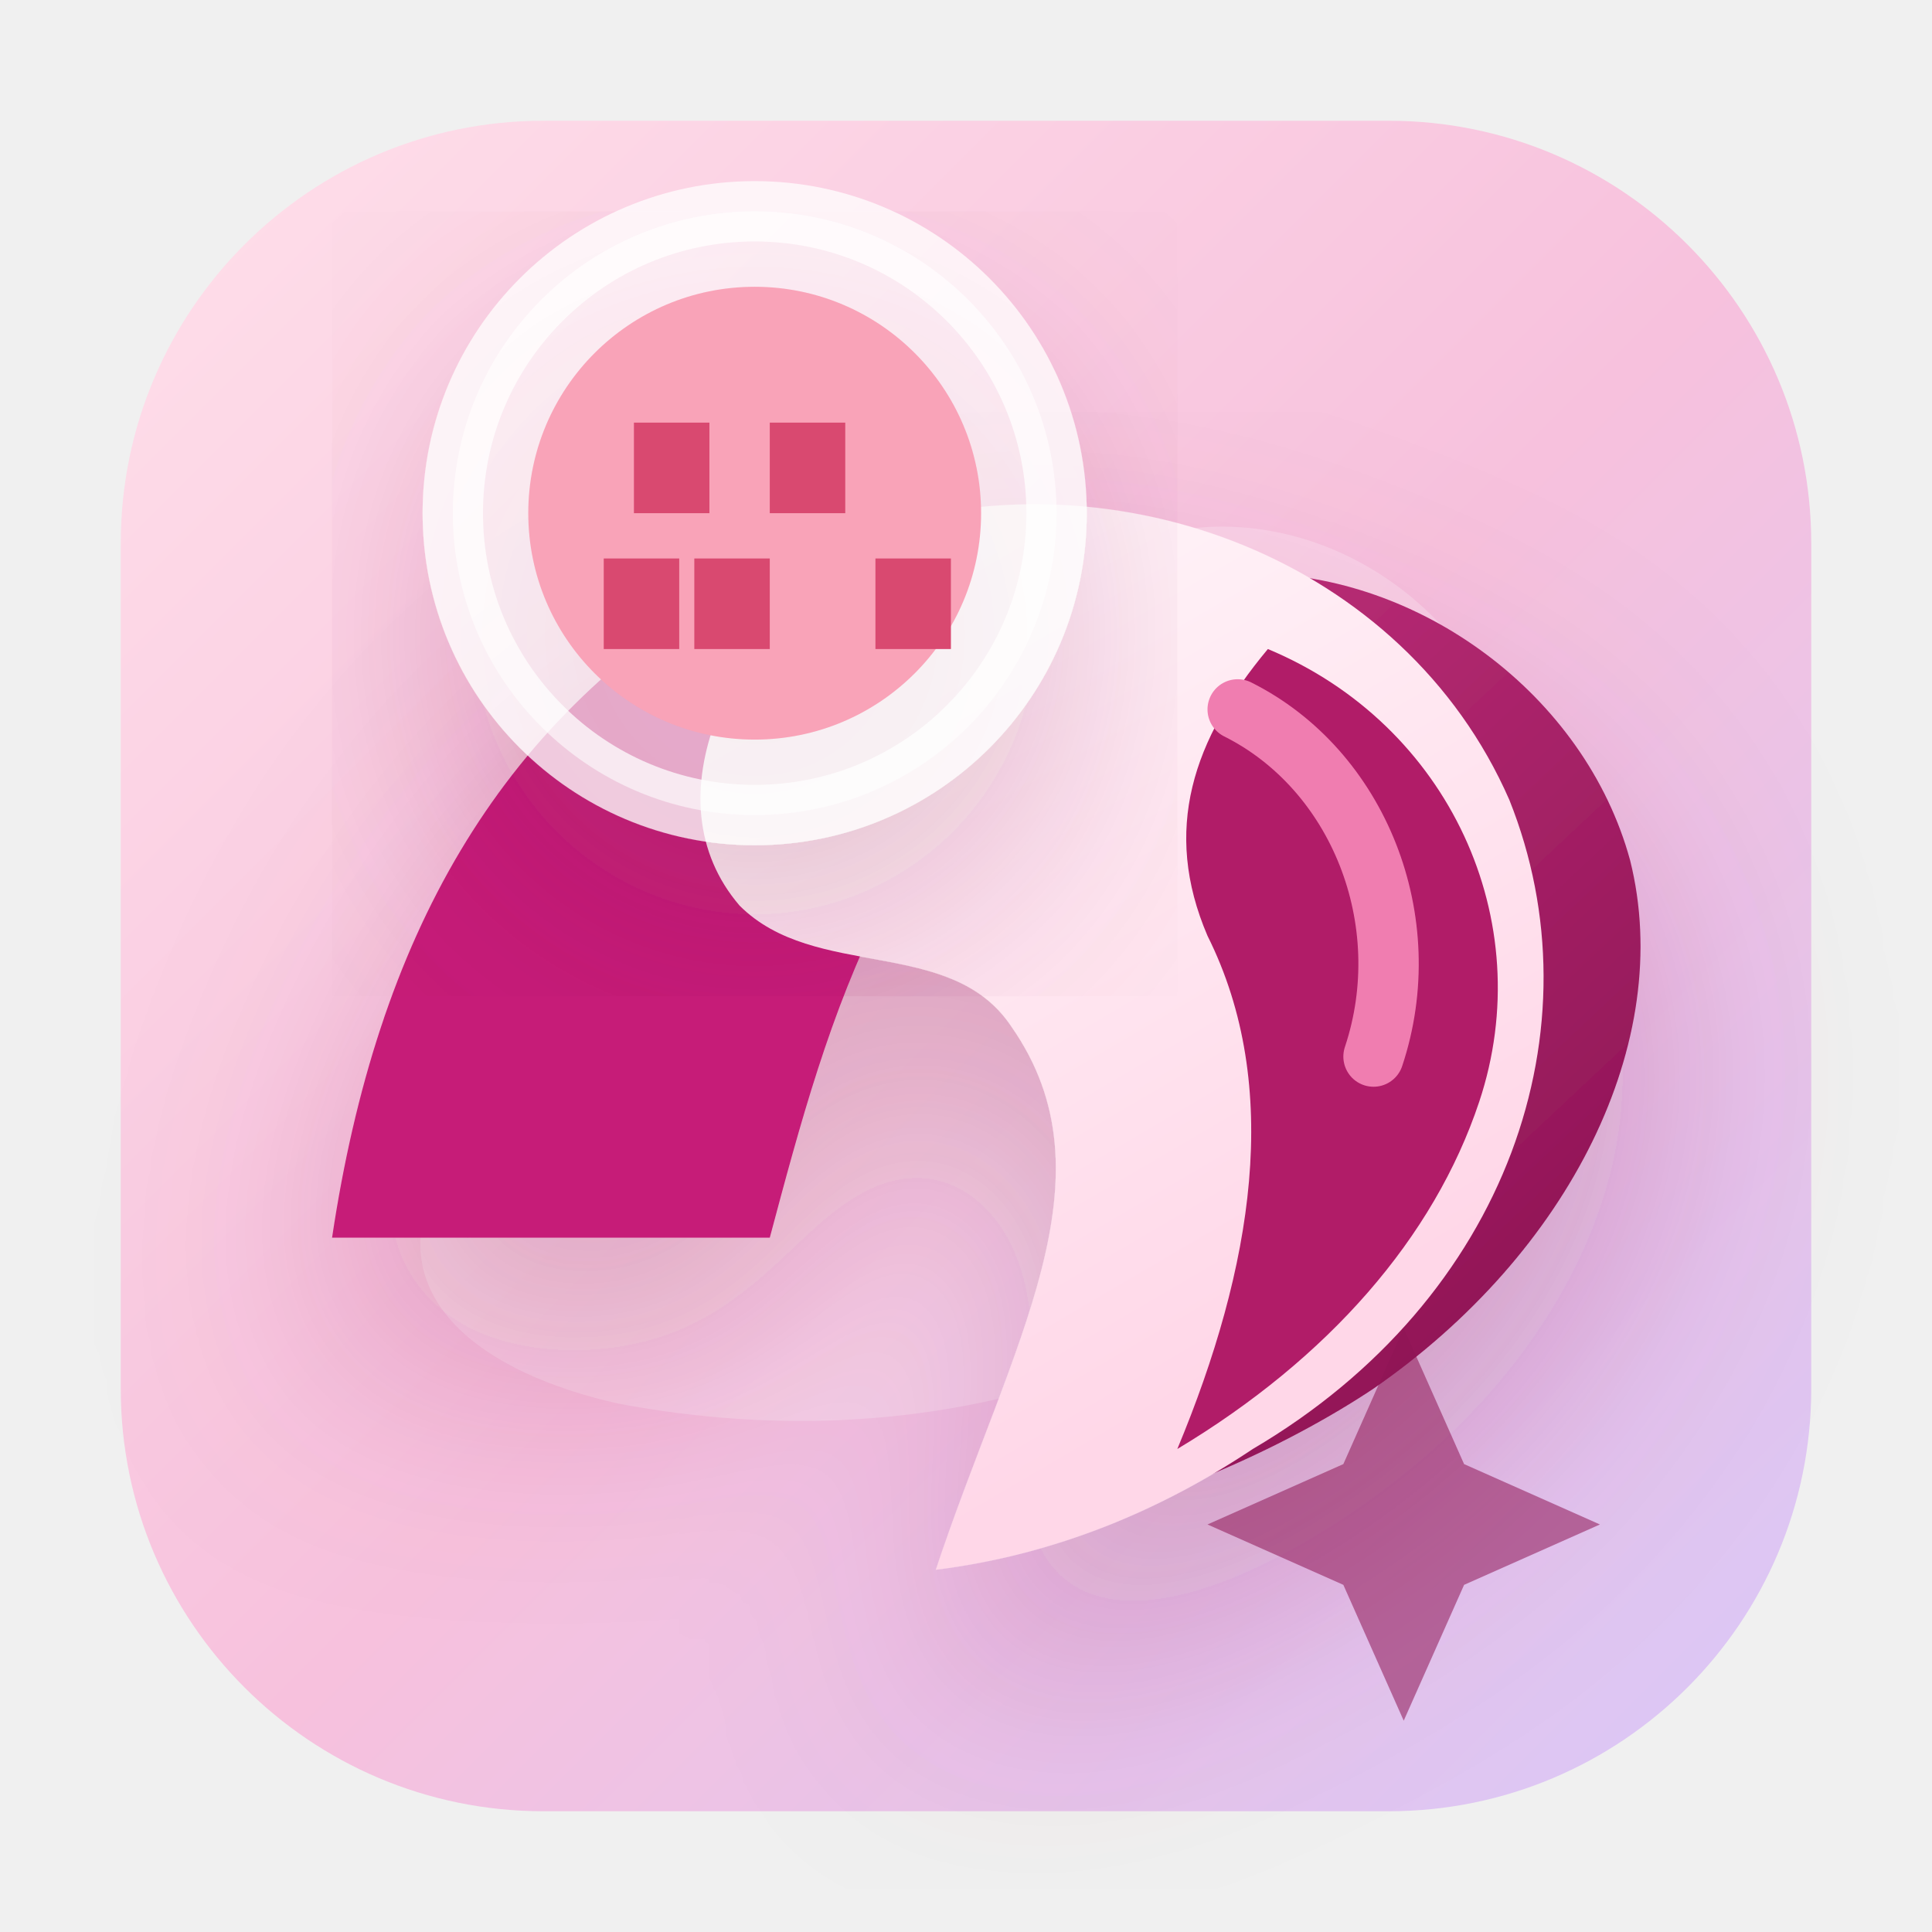
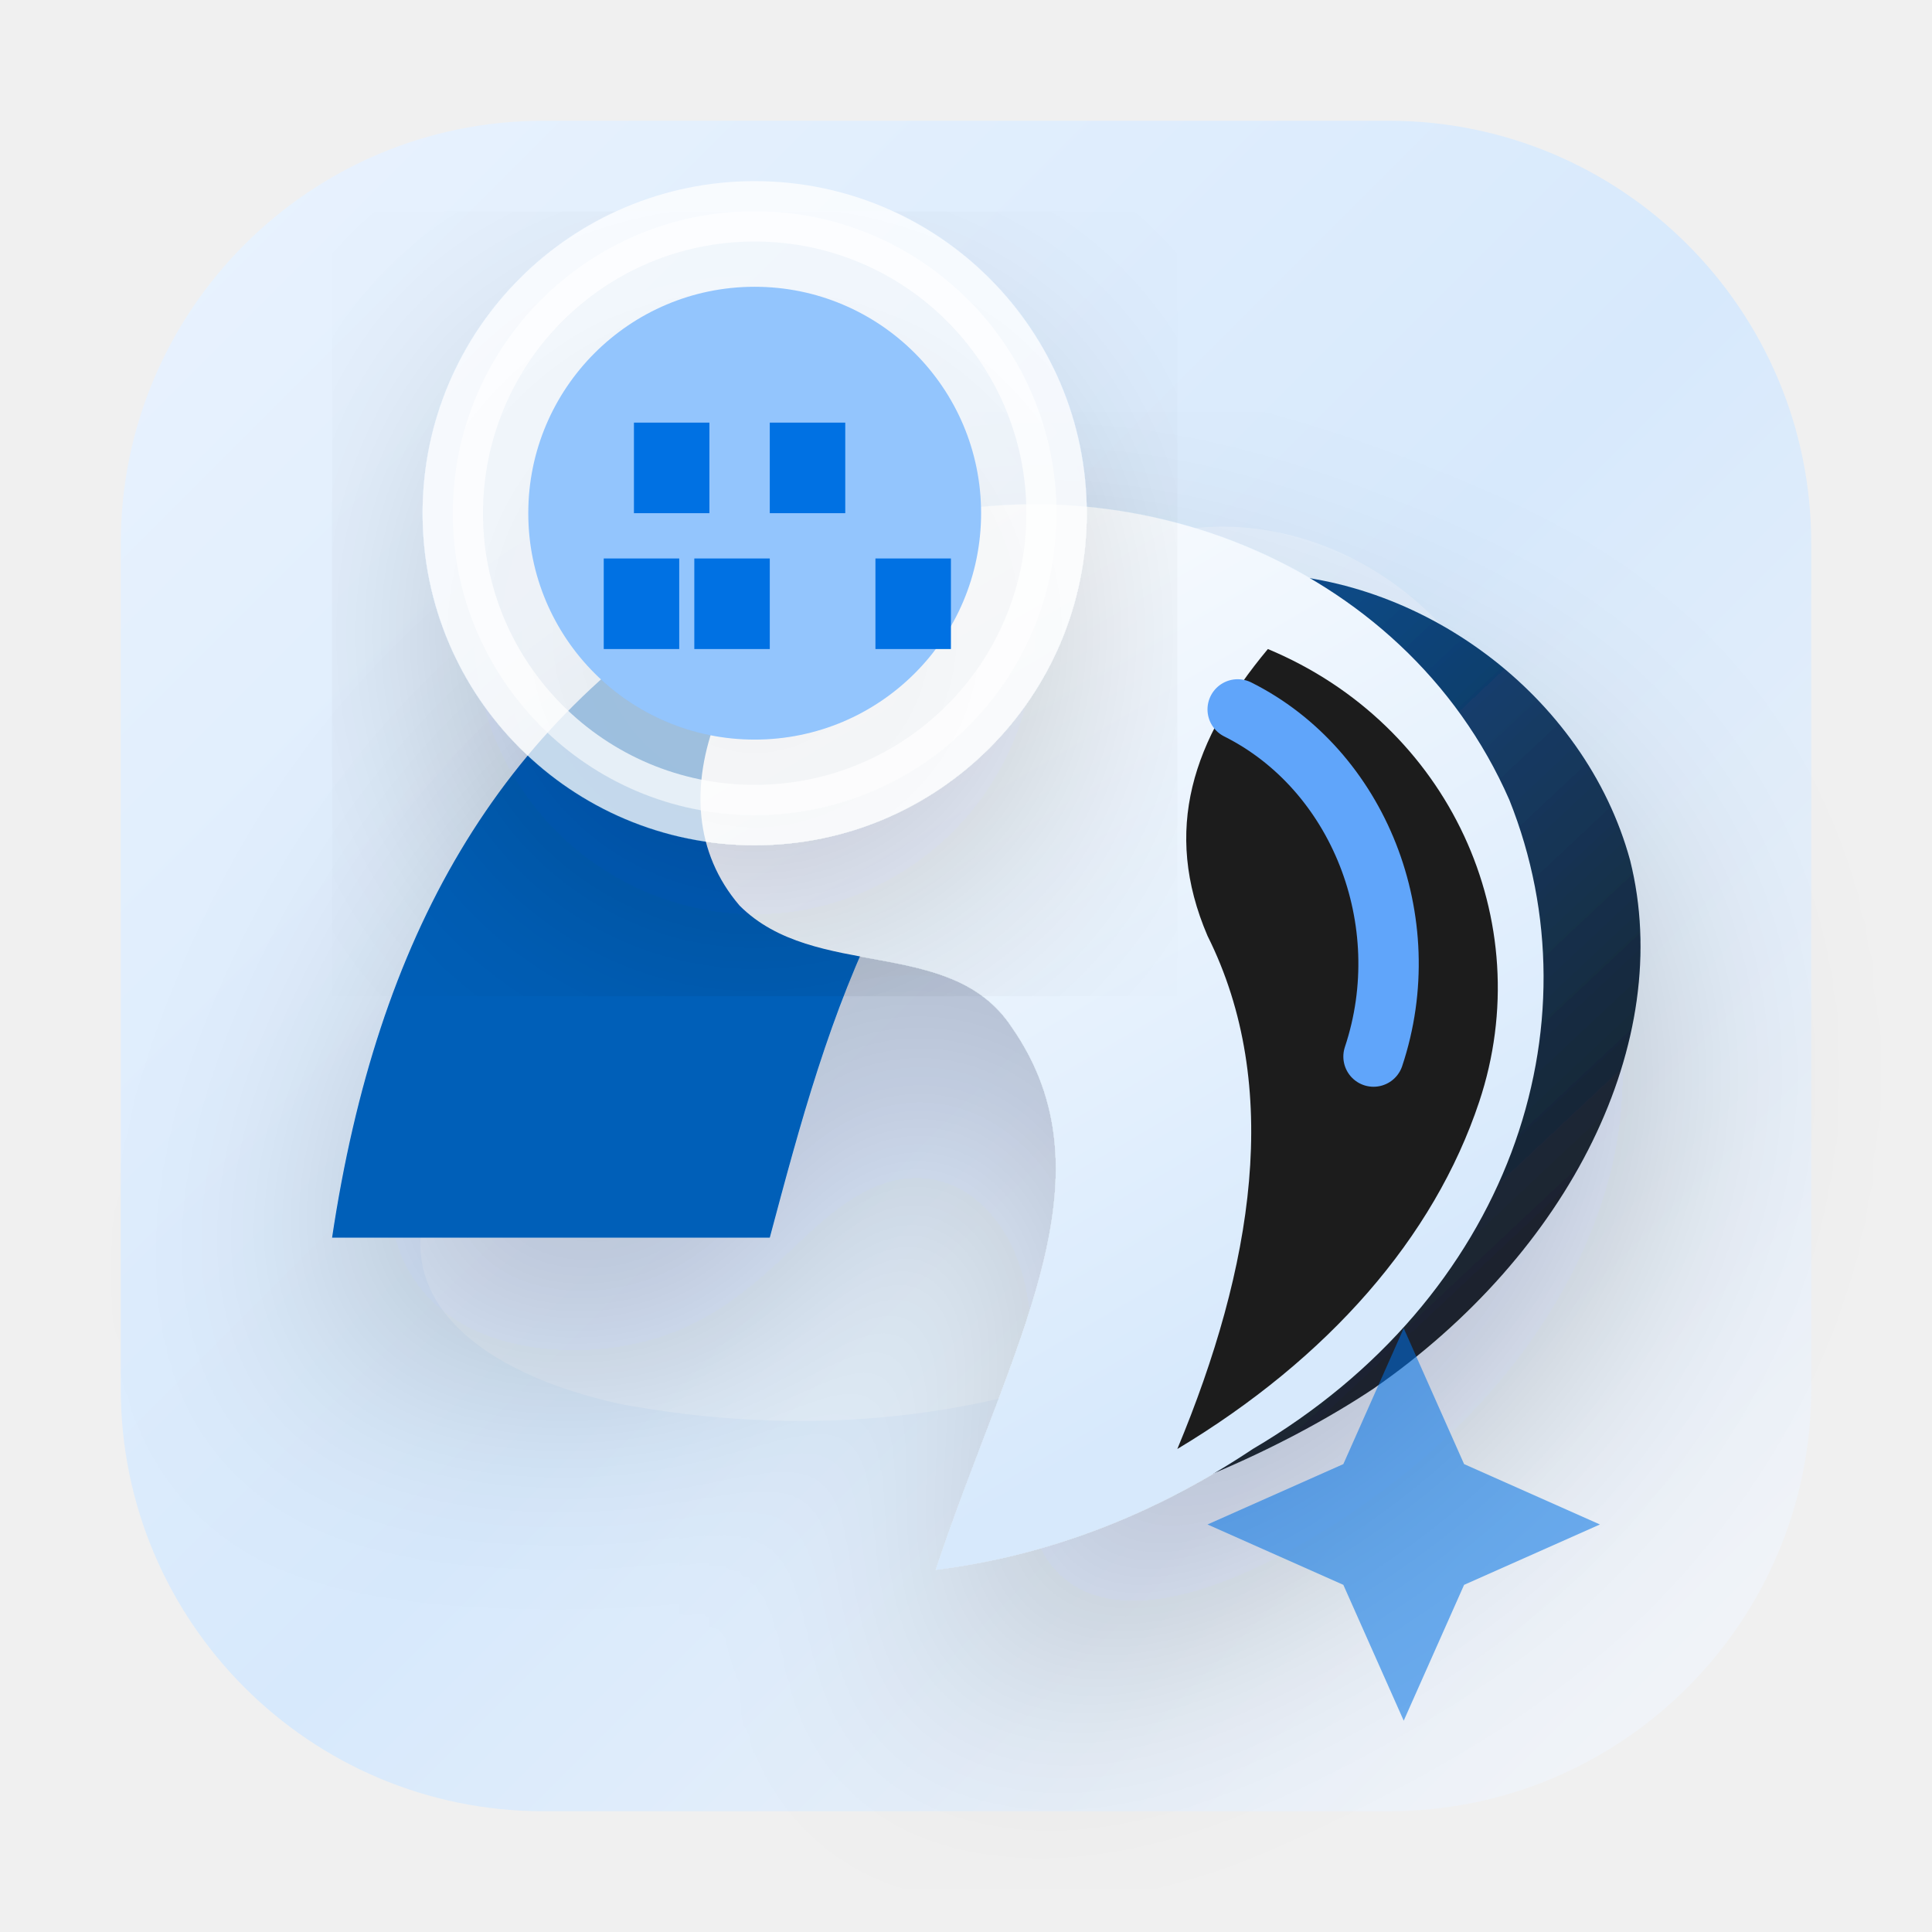
<svg xmlns="http://www.w3.org/2000/svg" viewBox="0 0 128 128">
  <defs>
    <linearGradient id="bg" x1="8" y1="8" x2="120" y2="120" gradientUnits="userSpaceOnUse">
-       <stop offset="0" stop-color="#FFE0EA" />
-       <stop offset="0.52" stop-color="#F7C1DD" />
-       <stop offset="1" stop-color="#D8C7F8" />
+       <stop offset="0" stop-color="#EAF3FE" />
+       <stop offset="0.52" stop-color="#D7E9FC" />
+       <stop offset="1" stop-color="#F5F5F7" />
    </linearGradient>
    <linearGradient id="hair" x1="31" y1="35" x2="92" y2="100" gradientUnits="userSpaceOnUse">
-       <stop offset="0" stop-color="#D83E8E" />
-       <stop offset="1" stop-color="#8E1454" />
+       <stop offset="0" stop-color="#0071E3" />
+       <stop offset="1" stop-color="#1D1D1F" />
    </linearGradient>
    <linearGradient id="face" x1="46" y1="34" x2="80" y2="92" gradientUnits="userSpaceOnUse">
-       <stop offset="0" stop-color="#FFF9FB" />
-       <stop offset="1" stop-color="#FFD7E8" />
+       <stop offset="0" stop-color="#FFFFFF" />
+       <stop offset="1" stop-color="#D7E9FC" />
    </linearGradient>
    <filter id="shadow" x="-20%" y="-20%" width="140%" height="150%">
-       <feDropShadow dx="0" dy="8" stdDeviation="8" flood-color="#8E1454" flood-opacity="0.25" />
+       <feDropShadow dx="0" dy="8" stdDeviation="8" flood-color="#1D1D1F" flood-opacity="0.20" />
    </filter>
  </defs>
  <rect x="8" y="8" width="112" height="112" rx="28" fill="url(#bg)" />
  <path d="M29 78c6-23 24-41 50-43 9-1 18 5 21 14 4 13-4 28-16 36-12 8-27 11-43 8-9-2-16-7-12-15z" fill="#FFFFFF" opacity="0.24" />
  <g filter="url(#shadow)">
    <path d="M31 82c5-24 24-42 52-44 11 0 22 8 25 19 3 12-4 26-17 35-6 4-15 8-22 9 7-12 11-23 8-34-4-15-20-22-36-18-8 8-12 18-10 33z" fill="url(#hair)" />
-     <path d="M48 39c-15 9-23 23-26 43h29c4-15 8-30 24-40-9-4-18-5-27-3z" fill="#C61B78" />
+     <path d="M48 39c-15 9-23 23-26 43h29c4-15 8-30 24-40-9-4-18-5-27-3z" fill="#005EB8" />
    <path d="M58 35c16-5 35 2 42 18 6 15 0 33-17 43-6 4-13 7-21 8 5-15 12-26 5-36-4-6-13-3-18-8-6-7-1-18 9-25z" fill="url(#face)" />
-     <path d="M84 43c12 5 18 18 14 30-3 9-10 17-20 23 5-12 7-24 2-34-3-7-1-13 4-19z" fill="#B11B68" />
-     <path d="M82 47c8 4 12 14 9 23" fill="none" stroke="#F07DB0" stroke-width="4" stroke-linecap="round" />
+     <path d="M84 43c12 5 18 18 14 30-3 9-10 17-20 23 5-12 7-24 2-34-3-7-1-13 4-19z" fill="#1D1D1F" />
+     <path d="M82 47c8 4 12 14 9 23" fill="none" stroke="#60A5FA" stroke-width="4" stroke-linecap="round" />
  </g>
  <g filter="url(#shadow)">
    <circle cx="50" cy="34" r="20" fill="#FFFFFF" opacity="0.58" />
-     <circle cx="50" cy="34" r="15" fill="#F9A3B8" />
-     <path d="M42 28h5v6h-5zm9 0h5v6h-5zm-5 9h5v6h-5zm12 0h5v6h-5zm-18 0h5v6h-5z" fill="#D94870" />
+     <circle cx="50" cy="34" r="15" fill="#93C5FD" />
+     <path d="M42 28h5v6h-5zm9 0h5v6h-5zm-5 9h5v6h-5zm12 0h5v6h-5zm-18 0h5v6h-5z" fill="#0071E3" />
    <circle cx="50" cy="34" r="20" fill="none" stroke="#FFFFFF" stroke-width="4" opacity="0.75" />
  </g>
-   <path d="M93 88l4 9 9 4-9 4-4 9-4-9-9-4 9-4z" fill="#8E1454" opacity="0.55" />
+   <path d="M93 88l4 9 9 4-9 4-4 9-4-9-9-4 9-4z" fill="#0071E3" opacity="0.55" />
</svg>
